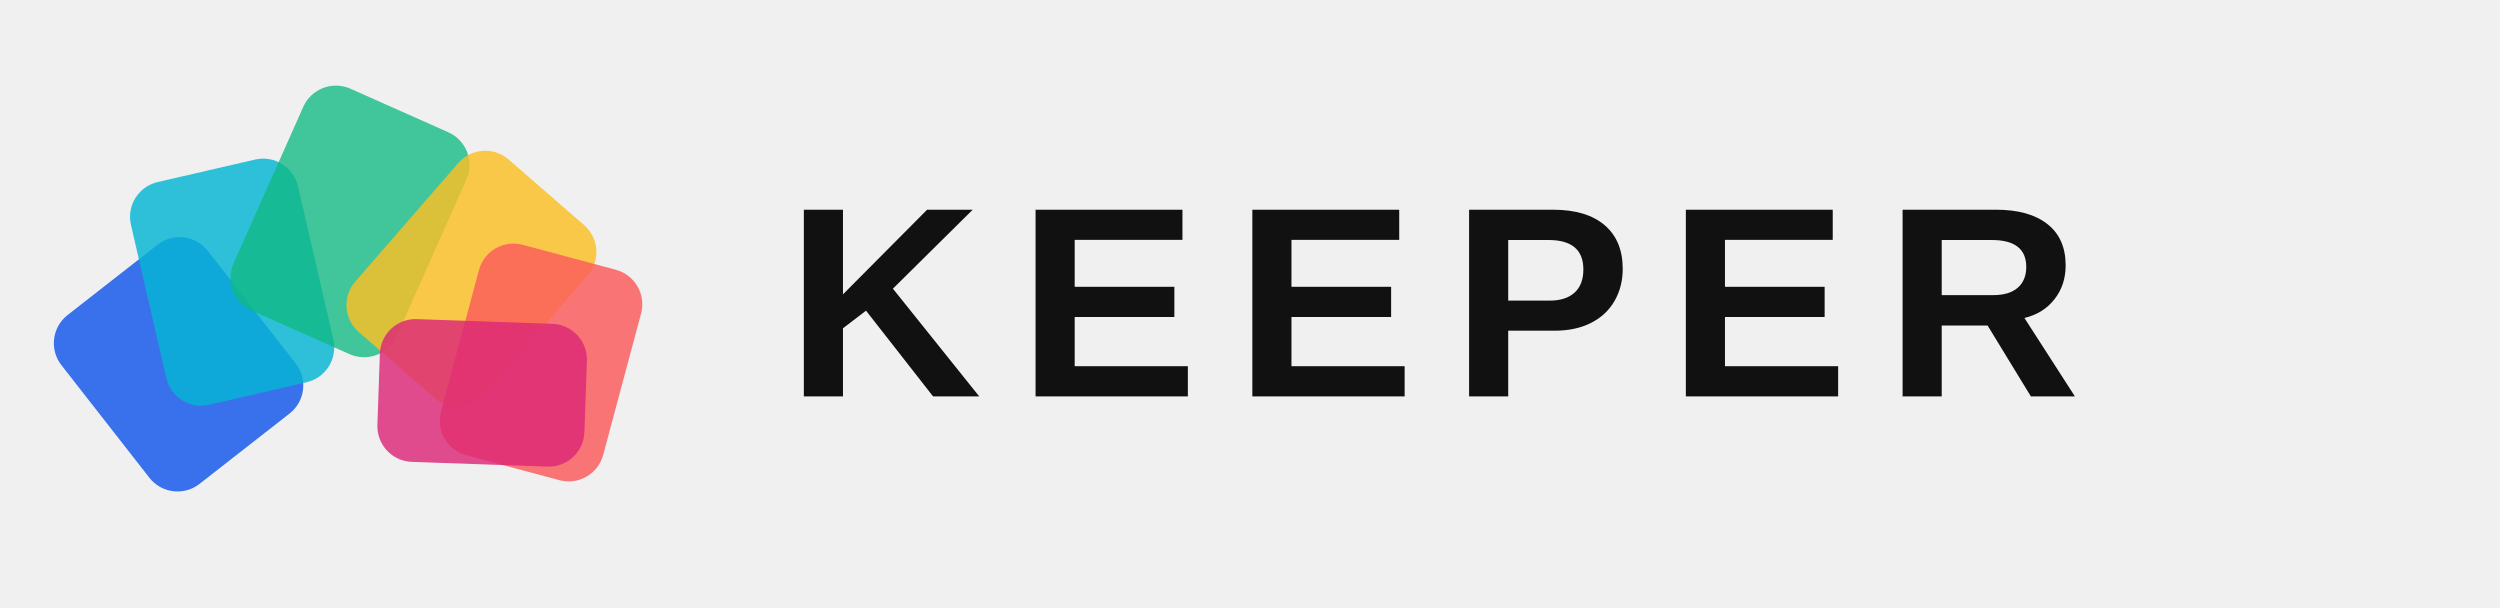
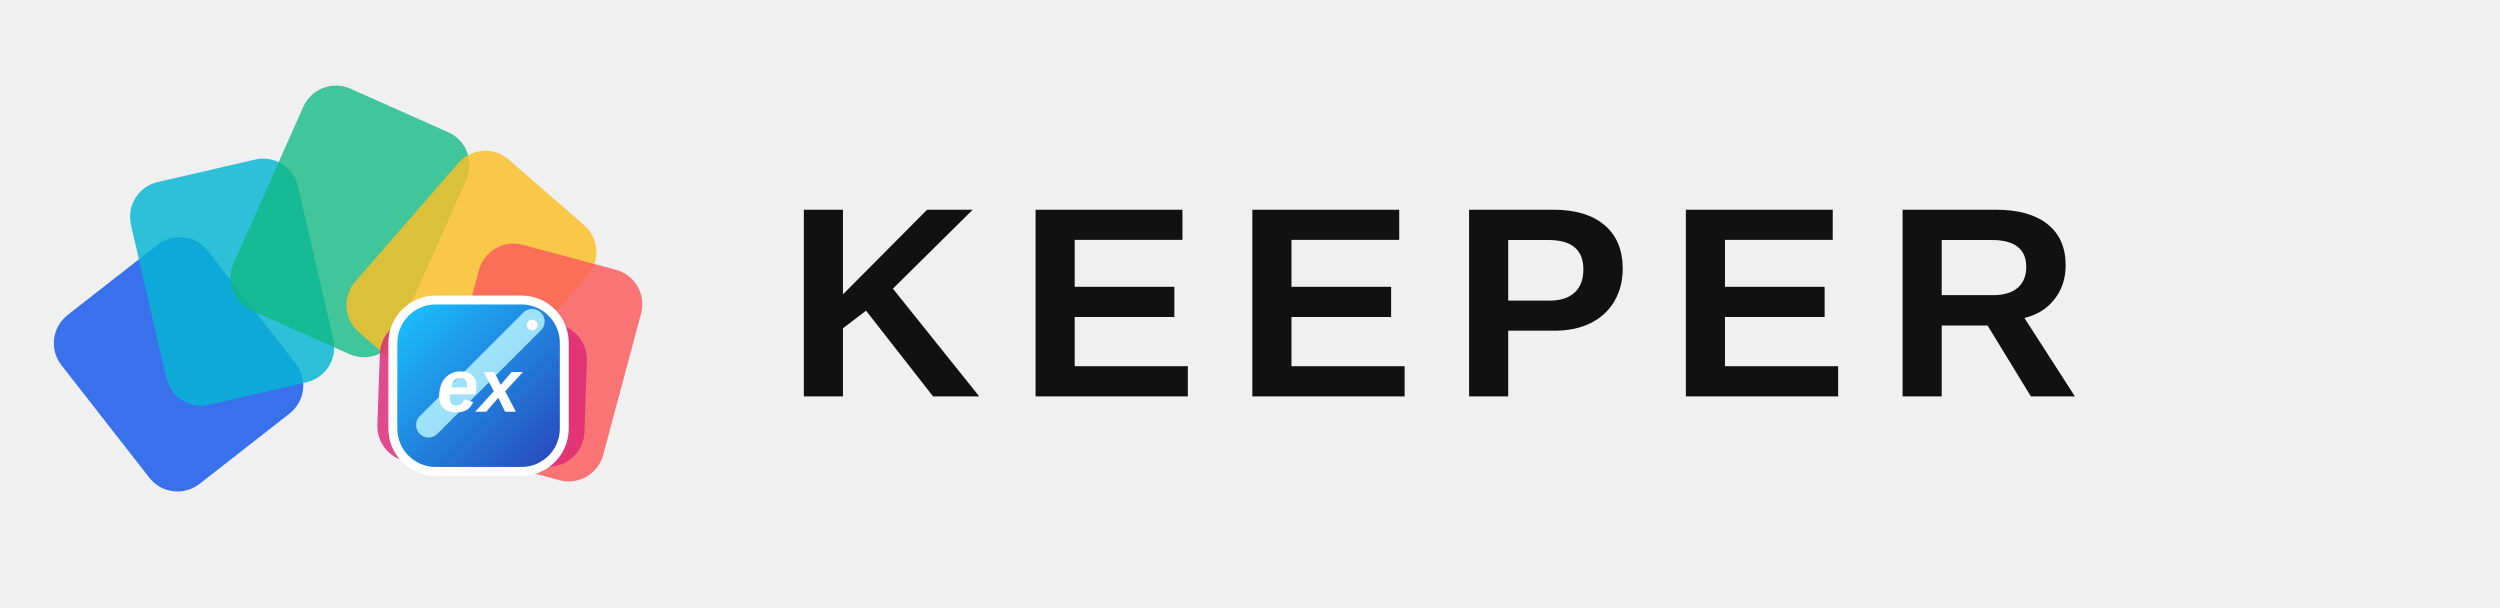
<svg xmlns="http://www.w3.org/2000/svg" viewBox="0 0 700 170" role="img" aria-labelledby="keeper-logo-title">
  <g transform="translate(12 20)">
    <rect x="12" y="52" width="52" height="60" rx="10" fill="#2563eb" fill-opacity=".9" transform="rotate(-38 38 82)" />
    <rect x="29" y="27" width="48" height="64" rx="10" fill="#06b6d4" fill-opacity=".82" transform="rotate(-13 53 59)" />
    <rect x="61" y="8" width="50" height="68" rx="10" fill="#10b981" fill-opacity=".78" transform="rotate(24 86 42)" />
    <rect x="96" y="26" width="48" height="64" rx="10" fill="#fbbf24" fill-opacity=".82" transform="rotate(41 120 58)" />
    <rect x="116" y="51" width="47" height="61" rx="10" fill="#fb5a5a" fill-opacity=".82" transform="rotate(15 139.5 81.5)" />
    <rect x="94" y="70" width="58" height="40" rx="10" fill="#db2777" fill-opacity=".82" transform="rotate(2 123 90)" />
  </g>
  <text x="220" y="111" fill="#111111" font-family="Arial, Helvetica, sans-serif" font-size="76" font-weight="800" letter-spacing="10">KEEPER</text>
+   <defs>
+     <linearGradient id="keeper-ex-badge-gradient" x1="112" y1="84" x2="160" y2="132" gradientUnits="userSpaceOnUse">
+       <stop offset="0" stop-color="#19C4FF" />
+       <stop offset="1" stop-color="#2A3EB8" />
+     </linearGradient>
+   </defs>
+   <g data-cpa-ex-badge="1">
+     <rect x="110" y="84" width="48" height="48" rx="12" fill="url(#keeper-ex-badge-gradient)" stroke="#FFFFFF" stroke-width="2.5" />
+     <path d="M120 119 149 90" stroke="#B8F4FF" stroke-width="7" stroke-linecap="round" opacity=".82" />
+     <text x="134" y="108" fill="#FFFFFF" font-family="Arial, Helvetica, sans-serif" font-size="21" font-style="italic" font-weight="700" text-anchor="middle" dominant-baseline="central">ex</text>
+     <circle cx="149" cy="91" r="1.5" fill="#FFFFFF" />
+   </g>
</svg>
